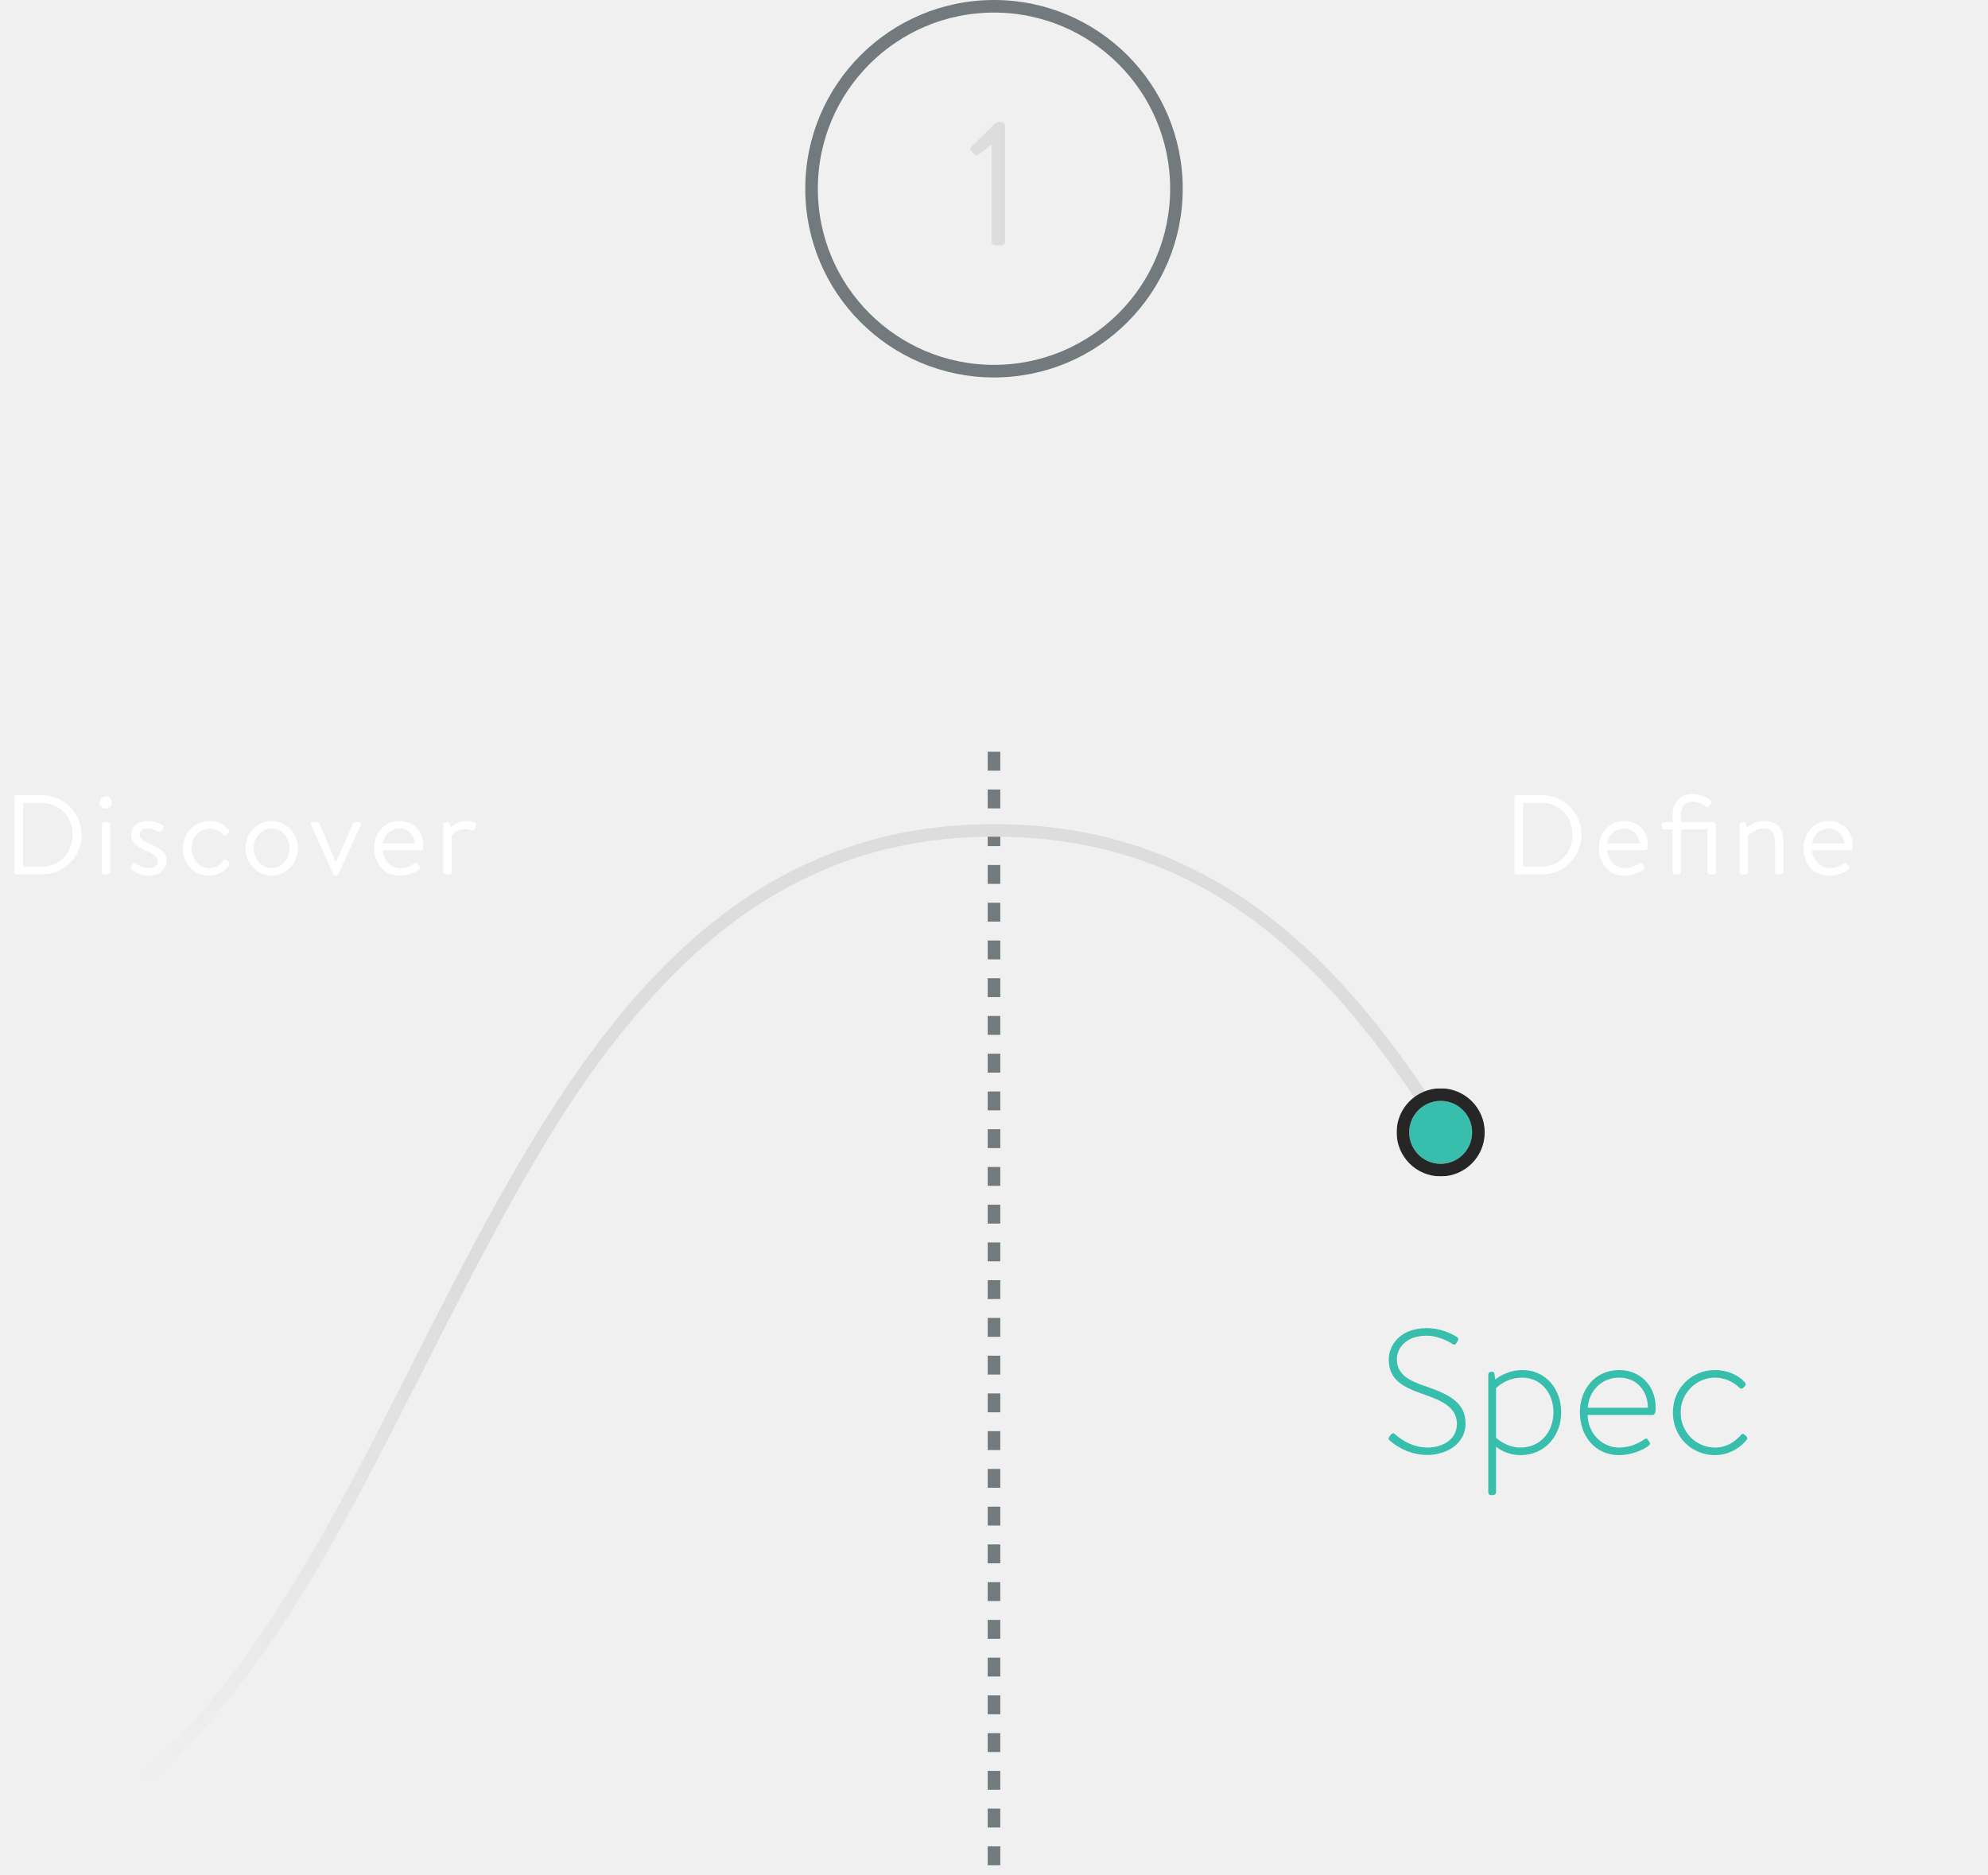
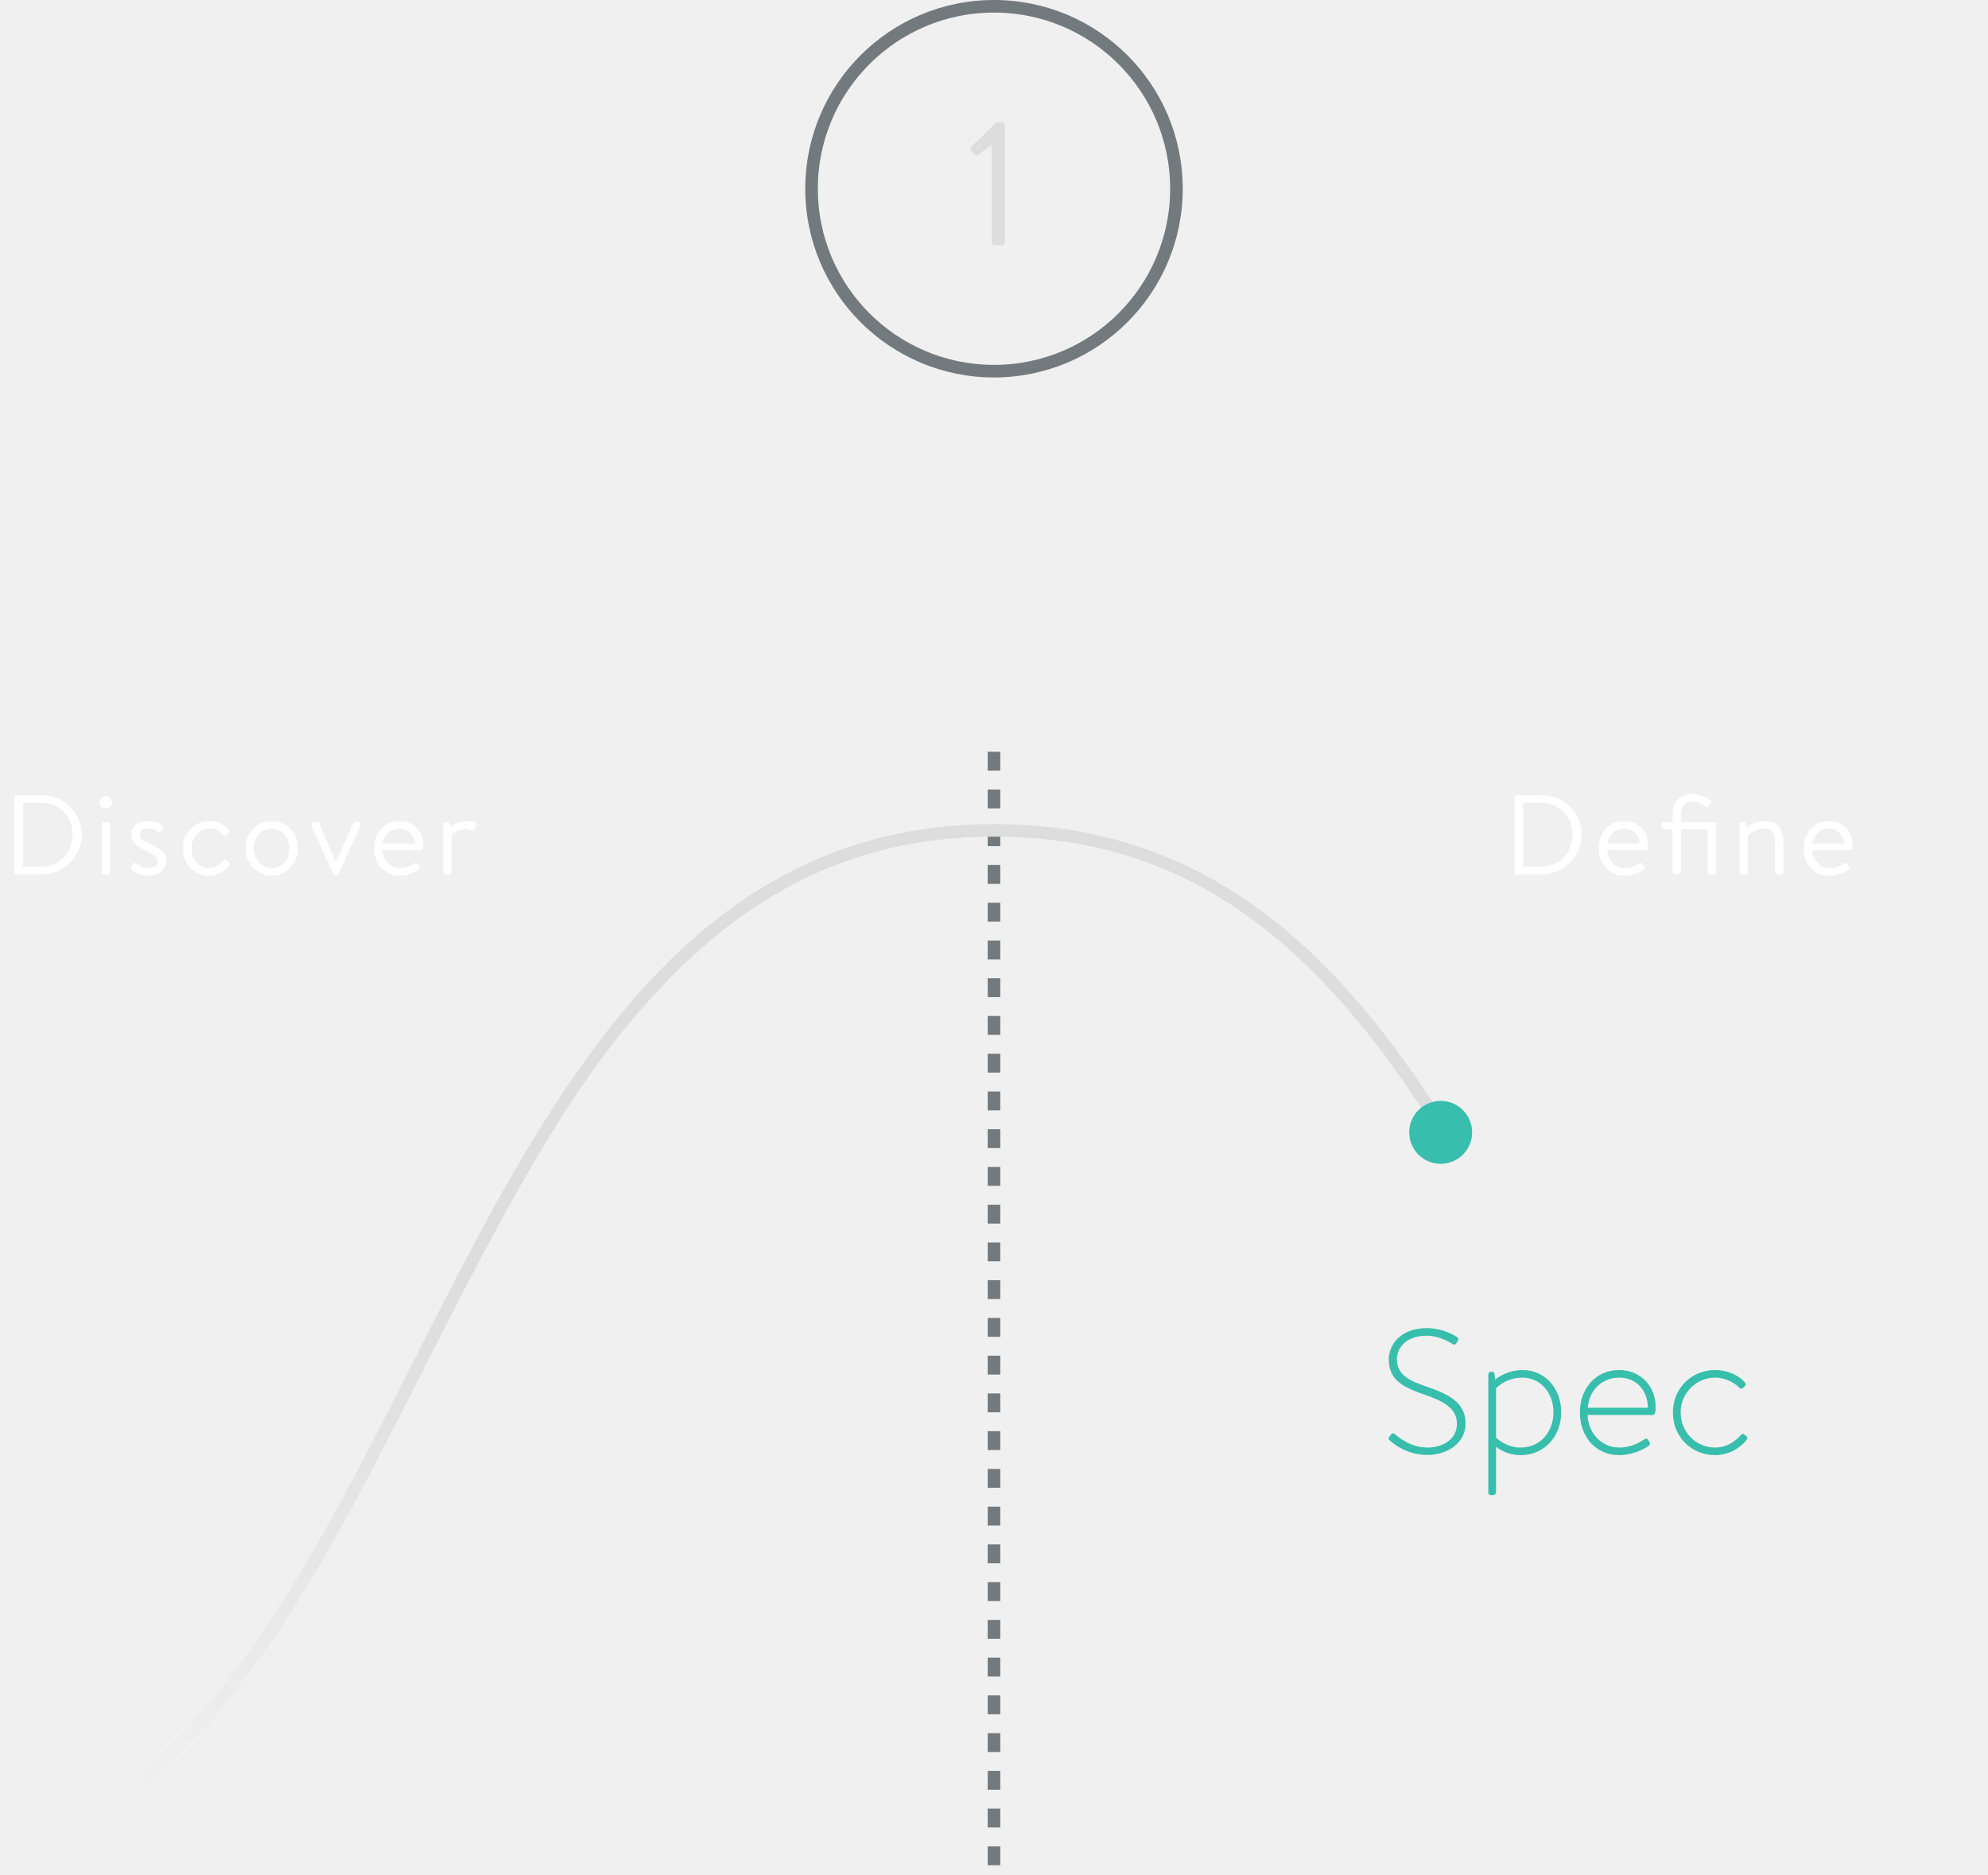
<svg xmlns="http://www.w3.org/2000/svg" xmlns:xlink="http://www.w3.org/1999/xlink" width="316px" height="298px" viewBox="0 0 316 298" version="1.1">
  <defs>
    <linearGradient x1="40.671%" y1="74.105%" x2="0%" y2="100%" id="linearGradient-1">
      <stop stop-color="#DDDDDD" offset="0%" />
      <stop stop-color="#DDDDDD" stop-opacity="0" offset="100%" />
    </linearGradient>
-     <circle id="path-2" cx="227" cy="60" r="5" />
-     <mask id="mask-3" maskContentUnits="userSpaceOnUse" maskUnits="objectBoundingBox" x="-2" y="-2" width="14" height="14">
-       <rect x="220" y="53" width="14" height="14" fill="white" />
-       <use xlink:href="#path-2" fill="black" />
-     </mask>
-     <path d="M30,60 L30,60 C46.569,60 60,46.569 60,30 C60,13.431 46.569,0 30,0 C13.431,0 0,13.431 0,30 C0,46.569 13.431,60 30,60 L30,60 Z" id="path-4" />
-     <mask id="mask-5" maskContentUnits="userSpaceOnUse" maskUnits="objectBoundingBox" x="0" y="0" width="60" height="60" fill="white">
-       <use xlink:href="#path-4" />
+     <path d="M30,60 L30,60 C46.569,60 60,46.569 60,30 C60,13.431 46.569,0 30,0 C13.431,0 0,13.431 0,30 C0,46.569 13.431,60 30,60 L30,60 Z" id="path-2" />
+     <mask id="mask-3" maskContentUnits="userSpaceOnUse" maskUnits="objectBoundingBox" x="0" y="0" width="60" height="60" fill="white">
+       <use xlink:href="#path-2" />
    </mask>
  </defs>
-   <g id="Page-6" stroke="none" stroke-width="1" fill="none" fill-rule="evenodd">
+   <g id="Process-Stages" stroke="none" stroke-width="1" fill="none" fill-rule="evenodd">
    <g id="process--stage-1" transform="translate(2, 0)">
      <g id="10x--hump-1" transform="translate(0, 120)">
        <path d="M156,0.5 L156,178" id="Line" stroke="#737A7E" stroke-width="2" stroke-linecap="square" stroke-dasharray="1,5" />
        <path d="M20.25,161.804 C68.5,121.32 77.779,11 156,11 C190.565,11 211.668,32.371 228.618,59.775 L226.822,60.672 C207.016,28.711 185.976,13 156,13 C134.339,13 117.072,21.557 101.92,38.202 C90.186,51.094 81.735,65.307 66.861,94.642 C66.342,95.665 64.504,99.296 64.142,100.01 C53.216,121.567 47.216,132.374 39.555,143.192 C33.883,151.202 28.05,157.82 21.845,163.083 C20.257,164.43 18.46,163.307 20.25,161.804 Z" id="Path-3" fill="url(#linearGradient-1)" />
-         <g id="Oval">
-           <use fill="#37BEAC" fill-rule="evenodd" xlink:href="#path-2" />
-           <use stroke="#262626" mask="url(#mask-3)" stroke-width="4" xlink:href="#path-2" />
-         </g>
+         <circle id="Oval" fill="#37BEAC" cx="227" cy="60" r="5" />
        <path d="M218.916,108.984 C219.28,109.32 221.52,111.28 224.852,111.28 C228.072,111.28 230.956,109.404 230.956,106.296 C230.956,103.048 228.52,101.704 224.684,100.388 C221.856,99.464 220.036,98.428 220.036,96.048 C220.036,94.452 221.324,92.324 224.768,92.324 C226.924,92.324 228.8,93.584 228.884,93.64 C229.164,93.808 229.36,93.752 229.5,93.5 L229.724,93.136 C229.92,92.828 229.724,92.632 229.612,92.548 C229.612,92.548 227.568,91.12 224.796,91.12 C220.428,91.12 218.748,93.976 218.748,96.076 C218.748,99.296 220.904,100.444 224.152,101.592 C227.54,102.74 229.584,103.86 229.584,106.352 C229.584,108.732 227.428,110.104 224.88,110.104 C222.052,110.104 219.98,108.2 219.7,107.948 C219.476,107.752 219.28,107.836 219.084,108.06 L218.832,108.396 C218.608,108.704 218.748,108.844 218.916,108.984 L218.916,108.984 Z M235.8,109.964 C236.164,110.272 237.564,111.308 239.72,111.308 C243.472,111.308 246.16,108.312 246.16,104.504 C246.16,100.724 243.612,97.784 240.028,97.784 C237.648,97.784 236.052,98.988 235.66,99.296 L235.548,98.4 C235.52,98.148 235.408,98.064 235.184,98.064 L235.016,98.064 C234.792,98.064 234.568,98.204 234.568,98.484 L234.568,117.244 C234.568,117.468 234.736,117.664 234.988,117.664 L235.352,117.664 C235.548,117.664 235.8,117.468 235.8,117.244 L235.8,109.964 Z M235.8,108.536 L235.8,100.696 C235.968,100.472 237.48,98.988 239.972,98.988 C242.94,98.988 244.928,101.48 244.928,104.476 C244.928,107.64 242.828,110.104 239.692,110.104 C237.508,110.104 235.968,108.704 235.8,108.536 L235.8,108.536 Z M249.128,104.504 C249.128,108.284 251.564,111.308 255.372,111.308 C257.416,111.308 259.32,110.412 260.076,109.796 C260.3,109.628 260.328,109.404 260.216,109.292 L259.908,108.816 C259.768,108.62 259.628,108.648 259.348,108.816 C258.564,109.348 257.192,110.104 255.372,110.104 C252.6,110.104 250.416,107.808 250.36,104.924 L260.692,104.924 C261.168,104.924 261.168,104.168 261.168,103.664 C261.168,100.36 258.788,97.784 255.372,97.784 C251.564,97.784 249.128,100.836 249.128,104.504 L249.128,104.504 Z M250.388,103.776 C250.556,101.088 252.572,98.988 255.372,98.988 C258.284,98.988 259.936,101.228 259.936,103.776 L250.388,103.776 Z M263.912,104.532 C263.912,108.452 266.936,111.308 270.604,111.308 C273.292,111.308 275.14,109.6 275.672,108.816 C275.784,108.648 275.756,108.48 275.588,108.312 L275.336,108.088 C275.14,107.892 274.944,107.864 274.72,108.116 C274.356,108.508 272.984,110.104 270.632,110.104 C267.552,110.104 265.144,107.64 265.144,104.504 C265.144,101.424 267.664,98.988 270.604,98.988 C272.648,98.988 274.104,100.192 274.412,100.528 C274.636,100.752 274.86,100.836 275.112,100.584 L275.336,100.36 C275.504,100.192 275.532,99.968 275.364,99.772 C274.804,99.044 273.096,97.784 270.604,97.784 C266.936,97.784 263.912,100.64 263.912,104.532 L263.912,104.532 Z" id="Spec" fill="#37BEAC" />
        <path d="M238.728,18.658 C238.728,18.838 238.872,19 239.052,19 L243.084,19 C246.558,19 249.402,16.174 249.402,12.682 C249.402,9.226 246.558,6.4 243.084,6.4 L239.052,6.4 C238.872,6.4 238.728,6.562 238.728,6.742 L238.728,18.658 Z M240.096,17.758 L240.096,7.624 L242.922,7.624 C245.874,7.624 247.944,9.73 247.944,12.682 C247.944,15.652 245.874,17.758 242.922,17.758 L240.096,17.758 Z M252.148,14.842 C252.148,17.218 253.66,19.198 256.18,19.198 C257.62,19.198 258.718,18.64 259.222,18.244 C259.528,18.01 259.456,17.92 259.294,17.668 L259.078,17.362 C258.862,17.038 258.736,17.11 258.448,17.308 C257.98,17.614 257.296,17.992 256.198,17.992 C254.686,17.992 253.516,16.534 253.48,15.148 L259.528,15.148 C259.708,15.148 259.888,15.004 259.906,14.788 C259.924,14.644 259.942,14.428 259.942,14.284 C259.942,12.106 258.358,10.504 256.18,10.504 C253.66,10.504 252.148,12.502 252.148,14.842 L252.148,14.842 Z M253.498,14.086 C253.66,12.79 254.776,11.71 256.18,11.71 C257.602,11.71 258.574,12.862 258.61,14.086 L253.498,14.086 Z M263.858,18.604 C263.858,18.82 264.038,19 264.254,19 L264.794,19 C265.01,19 265.19,18.82 265.19,18.604 L265.19,11.836 L269.402,11.836 L269.402,18.604 C269.402,18.82 269.6,19 269.798,19 L270.338,19 C270.554,19 270.734,18.82 270.734,18.604 L270.734,11.08 C270.734,10.882 270.554,10.684 270.338,10.684 L265.19,10.684 L265.19,9.586 C265.19,8.164 265.856,7.426 267.008,7.426 C267.998,7.426 268.7,7.894 269.114,8.2 C269.312,8.344 269.51,8.362 269.636,8.182 L269.978,7.678 C270.068,7.552 270.032,7.3 269.888,7.21 C269.528,6.922 268.412,6.22 267.026,6.22 C265.154,6.22 263.858,7.408 263.858,9.586 L263.858,10.684 L262.526,10.684 C262.31,10.684 262.13,10.846 262.13,11.08 L262.13,11.44 C262.13,11.656 262.31,11.836 262.526,11.836 L263.858,11.836 L263.858,18.604 Z M274.506,18.604 C274.506,18.82 274.686,19 274.902,19 L275.442,19 C275.64,19 275.838,18.82 275.838,18.604 L275.838,12.862 C275.838,12.862 276.828,11.71 278.394,11.71 C279.618,11.71 280.158,12.448 280.158,14.032 L280.158,18.604 C280.158,18.82 280.338,19 280.554,19 L281.094,19 C281.292,19 281.49,18.82 281.49,18.604 L281.49,14.212 C281.49,12.07 280.896,10.504 278.484,10.504 C276.756,10.504 275.694,11.566 275.694,11.566 L275.514,10.936 C275.478,10.756 275.37,10.684 275.19,10.684 L274.902,10.684 C274.686,10.684 274.506,10.882 274.506,11.08 L274.506,18.604 Z M284.686,14.842 C284.686,17.218 286.198,19.198 288.718,19.198 C290.158,19.198 291.256,18.64 291.76,18.244 C292.066,18.01 291.994,17.92 291.832,17.668 L291.616,17.362 C291.4,17.038 291.274,17.11 290.986,17.308 C290.518,17.614 289.834,17.992 288.736,17.992 C287.224,17.992 286.054,16.534 286.018,15.148 L292.066,15.148 C292.246,15.148 292.426,15.004 292.444,14.788 C292.462,14.644 292.48,14.428 292.48,14.284 C292.48,12.106 290.896,10.504 288.718,10.504 C286.198,10.504 284.686,12.502 284.686,14.842 L284.686,14.842 Z M286.036,14.086 C286.198,12.79 287.314,11.71 288.718,11.71 C290.14,11.71 291.112,12.862 291.148,14.086 L286.036,14.086 Z" id="Define" fill="#FFFFFF" />
        <path d="M0.31,18.658 C0.31,18.838 0.454,19 0.634,19 L4.666,19 C8.14,19 10.984,16.174 10.984,12.682 C10.984,9.226 8.14,6.4 4.666,6.4 L0.634,6.4 C0.454,6.4 0.31,6.562 0.31,6.742 L0.31,18.658 Z M1.678,17.758 L1.678,7.624 L4.504,7.624 C7.456,7.624 9.526,9.73 9.526,12.682 C9.526,15.652 7.456,17.758 4.504,17.758 L1.678,17.758 Z M14.81,8.542 C15.368,8.542 15.8,8.092 15.8,7.57 C15.8,6.994 15.368,6.562 14.81,6.562 C14.27,6.562 13.838,6.994 13.838,7.57 C13.838,8.092 14.27,8.542 14.81,8.542 L14.81,8.542 Z M14.18,18.604 C14.18,18.82 14.36,19 14.576,19 L15.116,19 C15.314,19 15.512,18.82 15.512,18.604 L15.512,11.08 C15.512,10.882 15.314,10.684 15.116,10.684 L14.576,10.684 C14.36,10.684 14.18,10.882 14.18,11.08 L14.18,18.604 Z M21.642,19.198 C23.334,19.198 24.468,18.136 24.468,16.822 C24.468,15.31 23.226,14.77 21.786,14.104 C20.778,13.636 20.202,13.366 20.202,12.628 C20.202,12.232 20.508,11.71 21.426,11.71 C22.2,11.71 22.776,11.98 23.136,12.196 C23.316,12.304 23.586,12.286 23.712,12.052 L23.892,11.71 C24.018,11.476 23.982,11.296 23.802,11.152 C23.406,10.864 22.506,10.504 21.426,10.504 C19.5,10.504 18.852,11.818 18.852,12.682 C18.852,14.104 20.112,14.698 21.21,15.238 C22.416,15.832 23.064,16.156 23.064,16.948 C23.064,17.596 22.488,17.992 21.642,17.992 C20.58,17.992 19.86,17.47 19.572,17.254 C19.338,17.092 19.194,17.164 19.086,17.362 L18.834,17.83 C18.762,17.974 18.798,18.1 18.888,18.19 C19.32,18.586 20.256,19.198 21.642,19.198 L21.642,19.198 Z M27.088,14.86 C27.088,17.362 28.816,19.198 31.282,19.198 C32.668,19.198 33.784,18.442 34.414,17.524 C34.558,17.308 34.486,17.128 34.306,16.948 L34.198,16.84 C33.964,16.606 33.73,16.534 33.496,16.804 C33.028,17.344 32.488,17.992 31.228,17.992 C29.68,17.992 28.438,16.606 28.438,14.842 C28.438,13.114 29.698,11.71 31.282,11.71 C32.128,11.71 32.794,11.962 33.37,12.61 C33.532,12.79 33.694,12.97 33.964,12.736 L34.252,12.466 C34.45,12.304 34.486,12.07 34.324,11.872 C33.55,10.99 32.542,10.504 31.3,10.504 C28.888,10.504 27.088,12.412 27.088,14.86 L27.088,14.86 Z M36.998,14.824 C36.998,17.2 38.87,19.198 41.174,19.198 C43.478,19.198 45.35,17.2 45.35,14.824 C45.35,12.484 43.478,10.504 41.174,10.504 C38.87,10.504 36.998,12.484 36.998,14.824 L36.998,14.824 Z M38.312,14.824 C38.312,13.132 39.536,11.71 41.174,11.71 C42.812,11.71 44.018,13.132 44.018,14.824 C44.018,16.552 42.812,17.992 41.174,17.992 C39.536,17.992 38.312,16.552 38.312,14.824 L38.312,14.824 Z M50.976,18.982 C51.012,19.09 51.138,19.198 51.318,19.198 L51.426,19.198 C51.624,19.198 51.732,19.09 51.768,18.982 L55.35,11.152 C55.458,10.9 55.35,10.684 55.026,10.684 L54.45,10.684 C54.306,10.684 54.18,10.774 54.126,10.918 L51.39,17.038 L51.354,17.038 L48.78,10.918 C48.726,10.774 48.6,10.684 48.402,10.684 L47.772,10.684 C47.466,10.684 47.34,10.9 47.466,11.152 L50.976,18.982 Z M57.484,14.842 C57.484,17.218 58.996,19.198 61.516,19.198 C62.956,19.198 64.054,18.64 64.558,18.244 C64.864,18.01 64.792,17.92 64.63,17.668 L64.414,17.362 C64.198,17.038 64.072,17.11 63.784,17.308 C63.316,17.614 62.632,17.992 61.534,17.992 C60.022,17.992 58.852,16.534 58.816,15.148 L64.864,15.148 C65.044,15.148 65.224,15.004 65.242,14.788 C65.26,14.644 65.278,14.428 65.278,14.284 C65.278,12.106 63.694,10.504 61.516,10.504 C58.996,10.504 57.484,12.502 57.484,14.842 L57.484,14.842 Z M58.834,14.086 C58.996,12.79 60.112,11.71 61.516,11.71 C62.938,11.71 63.91,12.862 63.946,14.086 L58.834,14.086 Z M68.456,18.604 C68.456,18.82 68.636,19 68.852,19 L69.392,19 C69.59,19 69.788,18.82 69.788,18.604 L69.788,12.844 C69.788,12.844 70.436,11.782 72.038,11.782 C72.434,11.782 72.74,11.926 72.938,12.016 C73.136,12.106 73.334,12.088 73.424,11.818 L73.658,11.17 C73.856,10.594 72.83,10.504 72.2,10.504 C70.472,10.504 69.644,11.566 69.644,11.566 L69.5,10.972 C69.446,10.774 69.302,10.684 69.14,10.684 L68.852,10.684 C68.636,10.684 68.456,10.882 68.456,11.08 L68.456,18.604 Z" id="Discover" fill="#FFFFFF" />
      </g>
      <g id="1" transform="translate(126, 0)">
-         <use id="Shape" stroke="#737A7E" mask="url(#mask-5)" stroke-width="4" xlink:href="#path-4" />
+         <use id="Shape" stroke="#737A7E" mask="url(#mask-3)" stroke-width="4" xlink:href="#path-2" />
        <path d="M29.622,22.984 L29.622,38.44 C29.622,38.748 29.874,39 30.182,39 L31.218,39 C31.498,39 31.75,38.748 31.75,38.44 L31.75,19.932 C31.75,19.652 31.498,19.4 31.218,19.4 L30.714,19.4 C30.518,19.4 30.378,19.456 30.238,19.596 L26.402,23.32 C26.262,23.46 26.15,23.712 26.346,23.936 L26.906,24.552 C27.102,24.776 27.326,24.748 27.55,24.58 L29.594,22.984 L29.622,22.984 Z" fill="#DDDDDD" />
      </g>
    </g>
  </g>
</svg>
